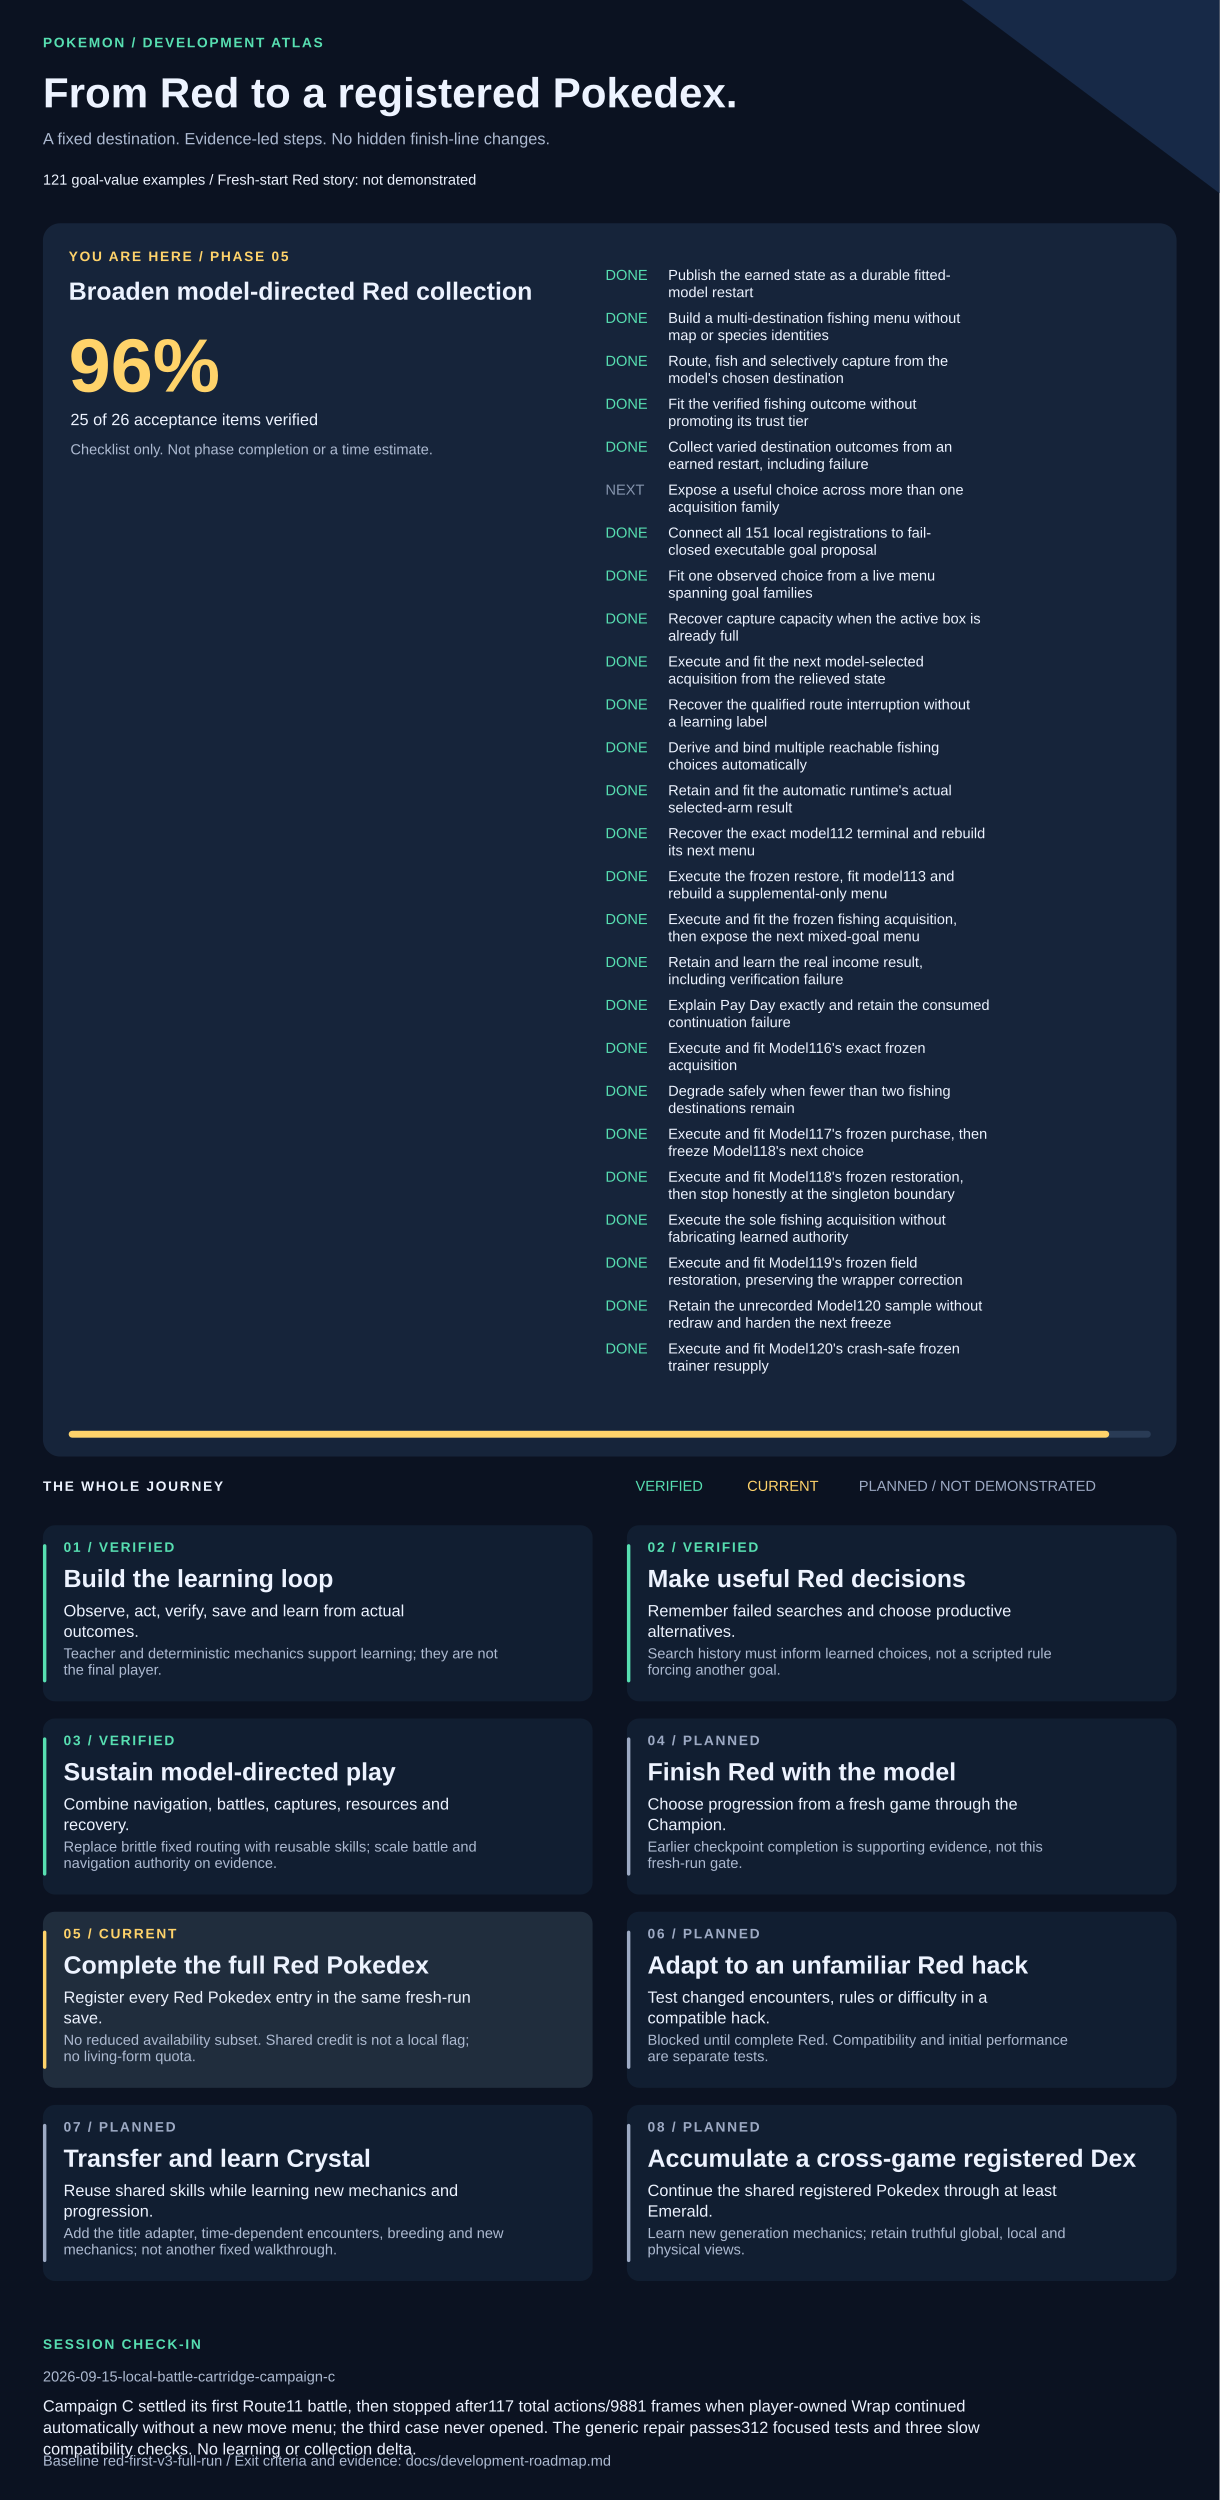
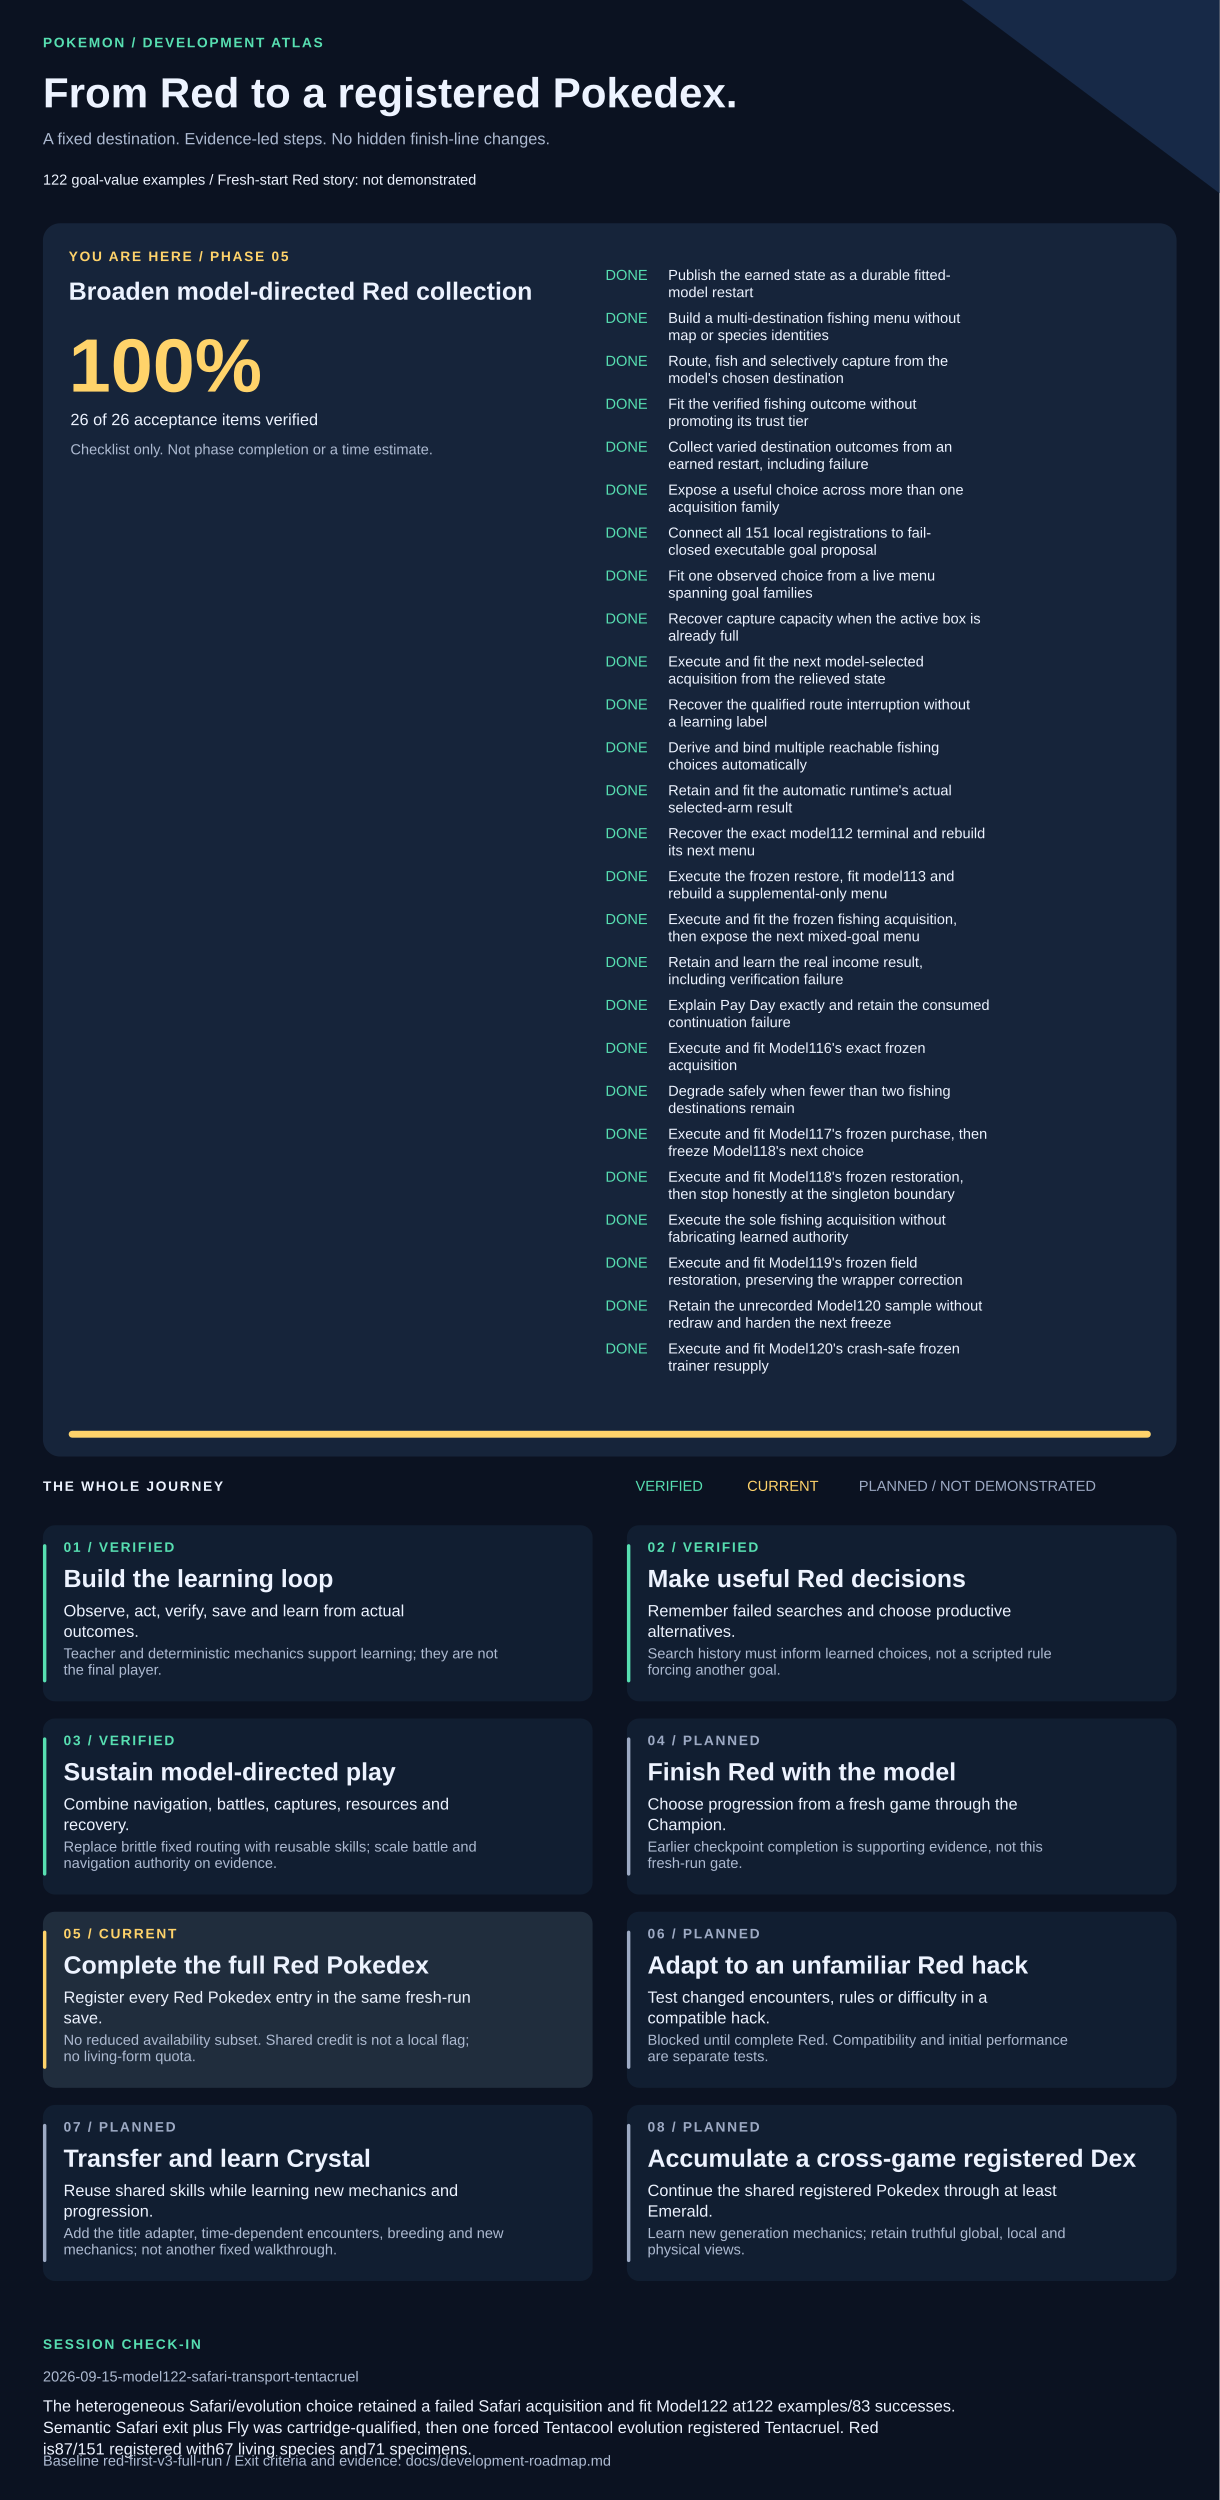
<svg xmlns="http://www.w3.org/2000/svg" width="1420" height="2911" viewBox="0 0 1420 2911" role="img" aria-labelledby="title description">
  <style>text{font-family:Arial,Helvetica,sans-serif;fill:#edf3ff}.muted{fill:#adbad1}.eyebrow{font-size:16px;letter-spacing:2px;font-weight:bold}.heading{font-size:29px;font-weight:bold}.body{font-size:19px}.small{font-size:17px}</style>
  <rect width="1420" height="2911" fill="#0b1221" />
  <path d="M1120 0H1420V225Z" fill="#172947" />
  <text x="50" y="55" class="eyebrow" style="fill:#57dfb1">POKEMON / DEVELOPMENT ATLAS</text>
  <text x="50" y="125" style="font-size:49px;font-weight:bold">From Red to a registered Pokedex.</text>
  <text x="50" y="168" class="body muted">A fixed destination. Evidence-led steps. No hidden finish-line changes.</text>
-   <text x="50" y="215" class="small">121 goal-value examples  /  Fresh-start Red story: not demonstrated</text>
+   <text x="50" y="215" class="small">122 goal-value examples  /  Fresh-start Red story: not demonstrated</text>
  <rect x="50" y="260" width="1320" height="1436" rx="20" fill="#16243a" />
  <text x="80" y="304" class="eyebrow" style="fill:#ffd36a">YOU ARE HERE / PHASE 05</text>
  <text x="80" y="349" class="heading">Broaden model-directed Red collection</text>
-   <text x="80" y="456" style="font-size:88px;font-weight:bold;fill:#ffd36a">96%</text>
-   <text x="82" y="495" class="body">25 of 26 acceptance items verified</text>
+   <text x="80" y="456" style="font-size:88px;font-weight:bold;fill:#ffd36a">100%</text>
+   <text x="82" y="495" class="body">26 of 26 acceptance items verified</text>
  <text x="82" y="529" class="small muted">Checklist only. Not phase completion or a time estimate.</text>
  <text x="705" y="326" class="small" style="fill:#57dfb1">DONE</text>
  <text x="778" y="326" class="small">Publish the earned state as a durable fitted-</text>
  <text x="778" y="346" class="small">model restart</text>
  <text x="705" y="376" class="small" style="fill:#57dfb1">DONE</text>
  <text x="778" y="376" class="small">Build a multi-destination fishing menu without</text>
  <text x="778" y="396" class="small">map or species identities</text>
  <text x="705" y="426" class="small" style="fill:#57dfb1">DONE</text>
  <text x="778" y="426" class="small">Route, fish and selectively capture from the</text>
  <text x="778" y="446" class="small">model's chosen destination</text>
  <text x="705" y="476" class="small" style="fill:#57dfb1">DONE</text>
  <text x="778" y="476" class="small">Fit the verified fishing outcome without</text>
  <text x="778" y="496" class="small">promoting its trust tier</text>
  <text x="705" y="526" class="small" style="fill:#57dfb1">DONE</text>
  <text x="778" y="526" class="small">Collect varied destination outcomes from an</text>
  <text x="778" y="546" class="small">earned restart, including failure</text>
-   <text x="705" y="576" class="small" style="fill:#8594ad">NEXT</text>
+   <text x="705" y="576" class="small" style="fill:#57dfb1">DONE</text>
  <text x="778" y="576" class="small">Expose a useful choice across more than one</text>
  <text x="778" y="596" class="small">acquisition family</text>
  <text x="705" y="626" class="small" style="fill:#57dfb1">DONE</text>
  <text x="778" y="626" class="small">Connect all 151 local registrations to fail-</text>
  <text x="778" y="646" class="small">closed executable goal proposal</text>
  <text x="705" y="676" class="small" style="fill:#57dfb1">DONE</text>
  <text x="778" y="676" class="small">Fit one observed choice from a live menu</text>
  <text x="778" y="696" class="small">spanning goal families</text>
  <text x="705" y="726" class="small" style="fill:#57dfb1">DONE</text>
  <text x="778" y="726" class="small">Recover capture capacity when the active box is</text>
  <text x="778" y="746" class="small">already full</text>
  <text x="705" y="776" class="small" style="fill:#57dfb1">DONE</text>
  <text x="778" y="776" class="small">Execute and fit the next model-selected</text>
  <text x="778" y="796" class="small">acquisition from the relieved state</text>
  <text x="705" y="826" class="small" style="fill:#57dfb1">DONE</text>
  <text x="778" y="826" class="small">Recover the qualified route interruption without</text>
  <text x="778" y="846" class="small">a learning label</text>
  <text x="705" y="876" class="small" style="fill:#57dfb1">DONE</text>
  <text x="778" y="876" class="small">Derive and bind multiple reachable fishing</text>
  <text x="778" y="896" class="small">choices automatically</text>
  <text x="705" y="926" class="small" style="fill:#57dfb1">DONE</text>
  <text x="778" y="926" class="small">Retain and fit the automatic runtime's actual</text>
  <text x="778" y="946" class="small">selected-arm result</text>
  <text x="705" y="976" class="small" style="fill:#57dfb1">DONE</text>
  <text x="778" y="976" class="small">Recover the exact model112 terminal and rebuild</text>
  <text x="778" y="996" class="small">its next menu</text>
  <text x="705" y="1026" class="small" style="fill:#57dfb1">DONE</text>
  <text x="778" y="1026" class="small">Execute the frozen restore, fit model113 and</text>
  <text x="778" y="1046" class="small">rebuild a supplemental-only menu</text>
  <text x="705" y="1076" class="small" style="fill:#57dfb1">DONE</text>
  <text x="778" y="1076" class="small">Execute and fit the frozen fishing acquisition,</text>
  <text x="778" y="1096" class="small">then expose the next mixed-goal menu</text>
  <text x="705" y="1126" class="small" style="fill:#57dfb1">DONE</text>
  <text x="778" y="1126" class="small">Retain and learn the real income result,</text>
  <text x="778" y="1146" class="small">including verification failure</text>
  <text x="705" y="1176" class="small" style="fill:#57dfb1">DONE</text>
  <text x="778" y="1176" class="small">Explain Pay Day exactly and retain the consumed</text>
  <text x="778" y="1196" class="small">continuation failure</text>
  <text x="705" y="1226" class="small" style="fill:#57dfb1">DONE</text>
  <text x="778" y="1226" class="small">Execute and fit Model116's exact frozen</text>
  <text x="778" y="1246" class="small">acquisition</text>
  <text x="705" y="1276" class="small" style="fill:#57dfb1">DONE</text>
  <text x="778" y="1276" class="small">Degrade safely when fewer than two fishing</text>
  <text x="778" y="1296" class="small">destinations remain</text>
  <text x="705" y="1326" class="small" style="fill:#57dfb1">DONE</text>
  <text x="778" y="1326" class="small">Execute and fit Model117's frozen purchase, then</text>
  <text x="778" y="1346" class="small">freeze Model118's next choice</text>
  <text x="705" y="1376" class="small" style="fill:#57dfb1">DONE</text>
  <text x="778" y="1376" class="small">Execute and fit Model118's frozen restoration,</text>
  <text x="778" y="1396" class="small">then stop honestly at the singleton boundary</text>
  <text x="705" y="1426" class="small" style="fill:#57dfb1">DONE</text>
  <text x="778" y="1426" class="small">Execute the sole fishing acquisition without</text>
  <text x="778" y="1446" class="small">fabricating learned authority</text>
  <text x="705" y="1476" class="small" style="fill:#57dfb1">DONE</text>
  <text x="778" y="1476" class="small">Execute and fit Model119's frozen field</text>
  <text x="778" y="1496" class="small">restoration, preserving the wrapper correction</text>
  <text x="705" y="1526" class="small" style="fill:#57dfb1">DONE</text>
  <text x="778" y="1526" class="small">Retain the unrecorded Model120 sample without</text>
  <text x="778" y="1546" class="small">redraw and harden the next freeze</text>
  <text x="705" y="1576" class="small" style="fill:#57dfb1">DONE</text>
  <text x="778" y="1576" class="small">Execute and fit Model120's crash-safe frozen</text>
  <text x="778" y="1596" class="small">trainer resupply</text>
  <rect x="80" y="1666" width="1260" height="8" rx="4" fill="#293b55" />
-   <rect x="80" y="1666" width="1211.54" height="8" rx="4" fill="#ffd36a" />
+   <rect x="80" y="1666" width="1260" height="8" rx="4" fill="#ffd36a" />
  <text x="50" y="1736" class="eyebrow">THE WHOLE JOURNEY</text>
  <text x="740" y="1736" class="small" style="fill:#57dfb1">VERIFIED</text>
  <text x="870" y="1736" class="small" style="fill:#ffd36a">CURRENT</text>
  <text x="1000" y="1736" class="small" style="fill:#9daac4">PLANNED / NOT DEMONSTRATED</text>
  <rect x="50" y="1776" width="640" height="205" rx="14" fill="#111e31" />
  <rect x="50" y="1798" width="4" height="161" rx="2" fill="#57dfb1" />
  <text x="74" y="1807" class="eyebrow" style="fill:#57dfb1">01 / VERIFIED</text>
  <text x="74" y="1848" class="heading">Build the learning loop</text>
  <text x="74" y="1882" class="body">Observe, act, verify, save and learn from actual</text>
  <text x="74" y="1906" class="body">outcomes.</text>
  <text x="74" y="1931" class="small muted">Teacher and deterministic mechanics support learning; they are not</text>
  <text x="74" y="1950" class="small muted">the final player.</text>
  <rect x="730" y="1776" width="640" height="205" rx="14" fill="#111e31" />
  <rect x="730" y="1798" width="4" height="161" rx="2" fill="#57dfb1" />
  <text x="754" y="1807" class="eyebrow" style="fill:#57dfb1">02 / VERIFIED</text>
  <text x="754" y="1848" class="heading">Make useful Red decisions</text>
  <text x="754" y="1882" class="body">Remember failed searches and choose productive</text>
  <text x="754" y="1906" class="body">alternatives.</text>
  <text x="754" y="1931" class="small muted">Search history must inform learned choices, not a scripted rule</text>
  <text x="754" y="1950" class="small muted">forcing another goal.</text>
  <rect x="50" y="2001" width="640" height="205" rx="14" fill="#111e31" />
  <rect x="50" y="2023" width="4" height="161" rx="2" fill="#57dfb1" />
  <text x="74" y="2032" class="eyebrow" style="fill:#57dfb1">03 / VERIFIED</text>
  <text x="74" y="2073" class="heading">Sustain model-directed play</text>
  <text x="74" y="2107" class="body">Combine navigation, battles, captures, resources and</text>
  <text x="74" y="2131" class="body">recovery.</text>
  <text x="74" y="2156" class="small muted">Replace brittle fixed routing with reusable skills; scale battle and</text>
  <text x="74" y="2175" class="small muted">navigation authority on evidence.</text>
  <rect x="730" y="2001" width="640" height="205" rx="14" fill="#111e31" />
  <rect x="730" y="2023" width="4" height="161" rx="2" fill="#9daac4" />
  <text x="754" y="2032" class="eyebrow" style="fill:#9daac4">04 / PLANNED</text>
  <text x="754" y="2073" class="heading">Finish Red with the model</text>
  <text x="754" y="2107" class="body">Choose progression from a fresh game through the</text>
  <text x="754" y="2131" class="body">Champion.</text>
  <text x="754" y="2156" class="small muted">Earlier checkpoint completion is supporting evidence, not this</text>
  <text x="754" y="2175" class="small muted">fresh-run gate.</text>
  <rect x="50" y="2226" width="640" height="205" rx="14" fill="#202d3d" />
  <rect x="50" y="2248" width="4" height="161" rx="2" fill="#ffd36a" />
  <text x="74" y="2257" class="eyebrow" style="fill:#ffd36a">05 / CURRENT</text>
  <text x="74" y="2298" class="heading">Complete the full Red Pokedex</text>
  <text x="74" y="2332" class="body">Register every Red Pokedex entry in the same fresh-run</text>
  <text x="74" y="2356" class="body">save.</text>
  <text x="74" y="2381" class="small muted">No reduced availability subset. Shared credit is not a local flag;</text>
  <text x="74" y="2400" class="small muted">no living-form quota.</text>
  <rect x="730" y="2226" width="640" height="205" rx="14" fill="#111e31" />
  <rect x="730" y="2248" width="4" height="161" rx="2" fill="#9daac4" />
  <text x="754" y="2257" class="eyebrow" style="fill:#9daac4">06 / PLANNED</text>
  <text x="754" y="2298" class="heading">Adapt to an unfamiliar Red hack</text>
  <text x="754" y="2332" class="body">Test changed encounters, rules or difficulty in a</text>
  <text x="754" y="2356" class="body">compatible hack.</text>
  <text x="754" y="2381" class="small muted">Blocked until complete Red. Compatibility and initial performance</text>
  <text x="754" y="2400" class="small muted">are separate tests.</text>
  <rect x="50" y="2451" width="640" height="205" rx="14" fill="#111e31" />
  <rect x="50" y="2473" width="4" height="161" rx="2" fill="#9daac4" />
  <text x="74" y="2482" class="eyebrow" style="fill:#9daac4">07 / PLANNED</text>
  <text x="74" y="2523" class="heading">Transfer and learn Crystal</text>
  <text x="74" y="2557" class="body">Reuse shared skills while learning new mechanics and</text>
  <text x="74" y="2581" class="body">progression.</text>
  <text x="74" y="2606" class="small muted">Add the title adapter, time-dependent encounters, breeding and new</text>
  <text x="74" y="2625" class="small muted">mechanics; not another fixed walkthrough.</text>
  <rect x="730" y="2451" width="640" height="205" rx="14" fill="#111e31" />
  <rect x="730" y="2473" width="4" height="161" rx="2" fill="#9daac4" />
  <text x="754" y="2482" class="eyebrow" style="fill:#9daac4">08 / PLANNED</text>
  <text x="754" y="2523" class="heading">Accumulate a cross-game registered Dex</text>
  <text x="754" y="2557" class="body">Continue the shared registered Pokedex through at least</text>
  <text x="754" y="2581" class="body">Emerald.</text>
  <text x="754" y="2606" class="small muted">Learn new generation mechanics; retain truthful global, local and</text>
  <text x="754" y="2625" class="small muted">physical views.</text>
  <text x="50" y="2735" class="eyebrow" style="fill:#57dfb1">SESSION CHECK-IN</text>
-   <text x="50" y="2773" class="small muted">2026-09-15-local-battle-cartridge-campaign-c</text>
-   <text x="50" y="2808" class="body">Campaign C settled its first Route11 battle, then stopped after117 total actions/9881 frames when player-owned Wrap continued</text>
-   <text x="50" y="2833" class="body">automatically without a new move menu; the third case never opened. The generic repair passes312 focused tests and three slow</text>
-   <text x="50" y="2858" class="body">compatibility checks. No learning or collection delta.</text>
+   <text x="50" y="2773" class="small muted">2026-09-15-model122-safari-transport-tentacruel</text>
+   <text x="50" y="2808" class="body">The heterogeneous Safari/evolution choice retained a failed Safari acquisition and fit Model122 at122 examples/83 successes.</text>
+   <text x="50" y="2833" class="body">Semantic Safari exit plus Fly was cartridge-qualified, then one forced Tentacool evolution registered Tentacruel. Red</text>
+   <text x="50" y="2858" class="body">is87/151 registered with67 living species and71 specimens.</text>
  <text x="50" y="2871" class="small muted">Baseline red-first-v3-full-run / Exit criteria and evidence: docs/development-roadmap.md</text>
</svg>
